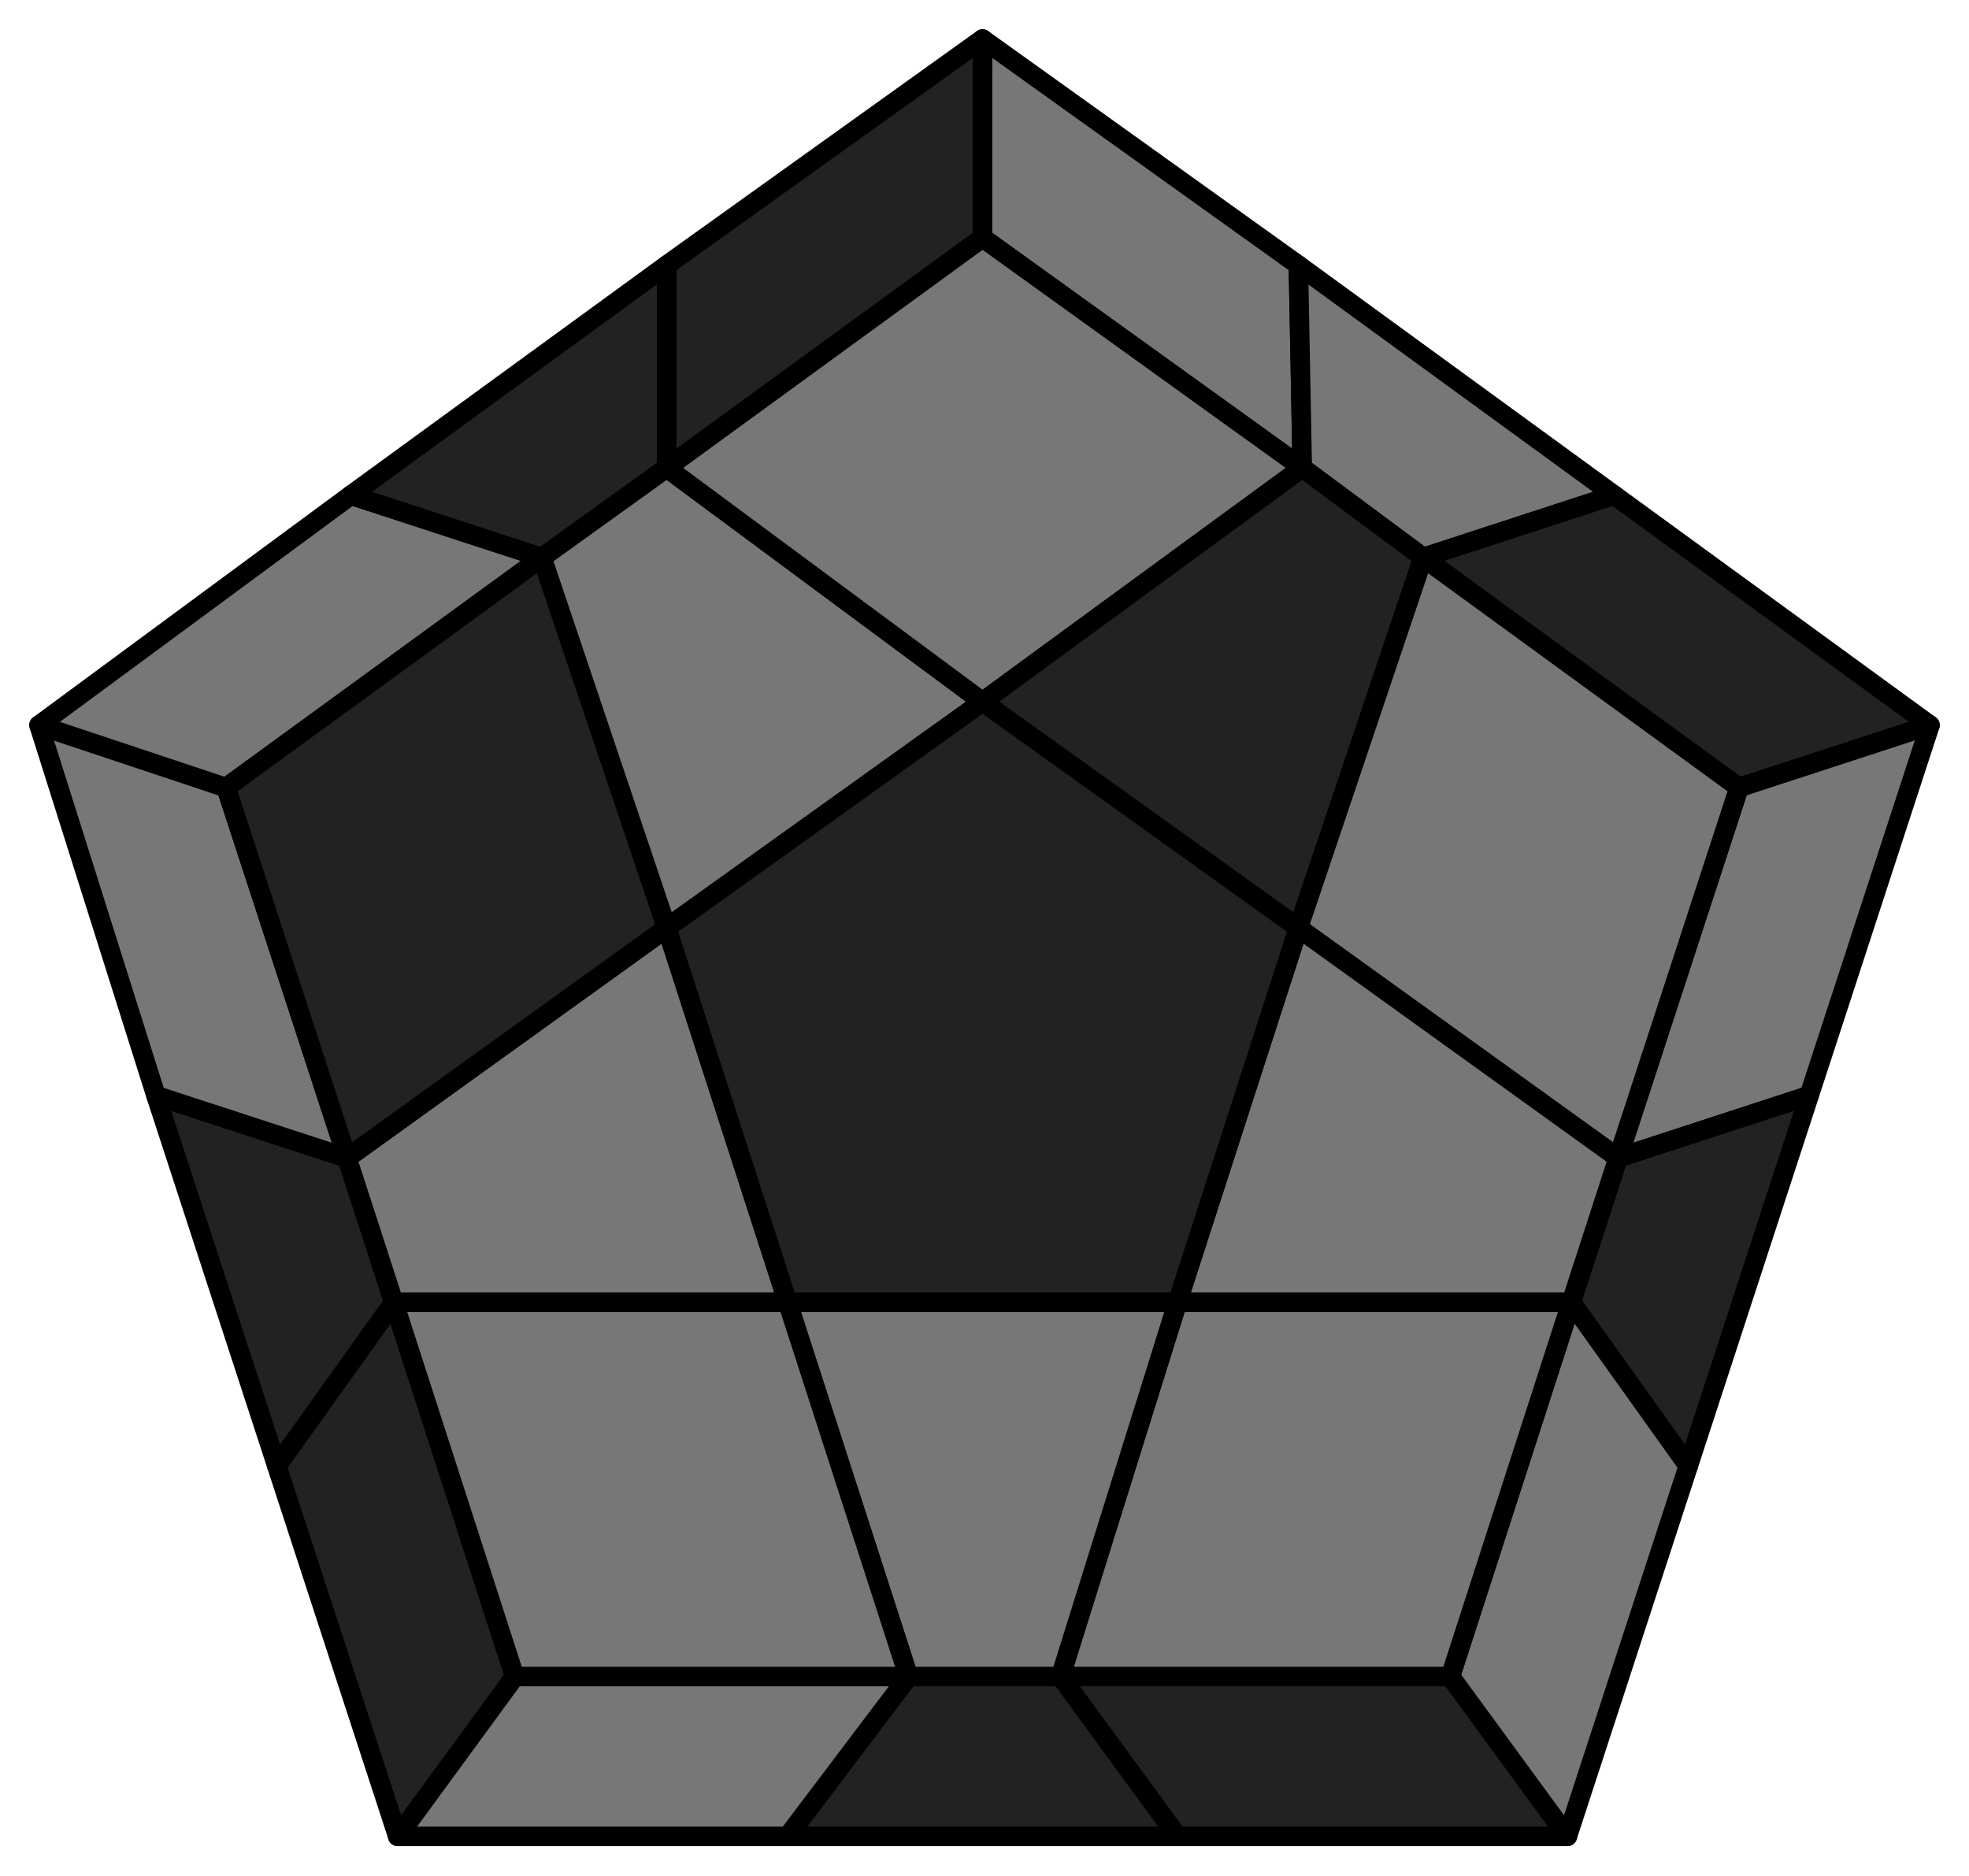
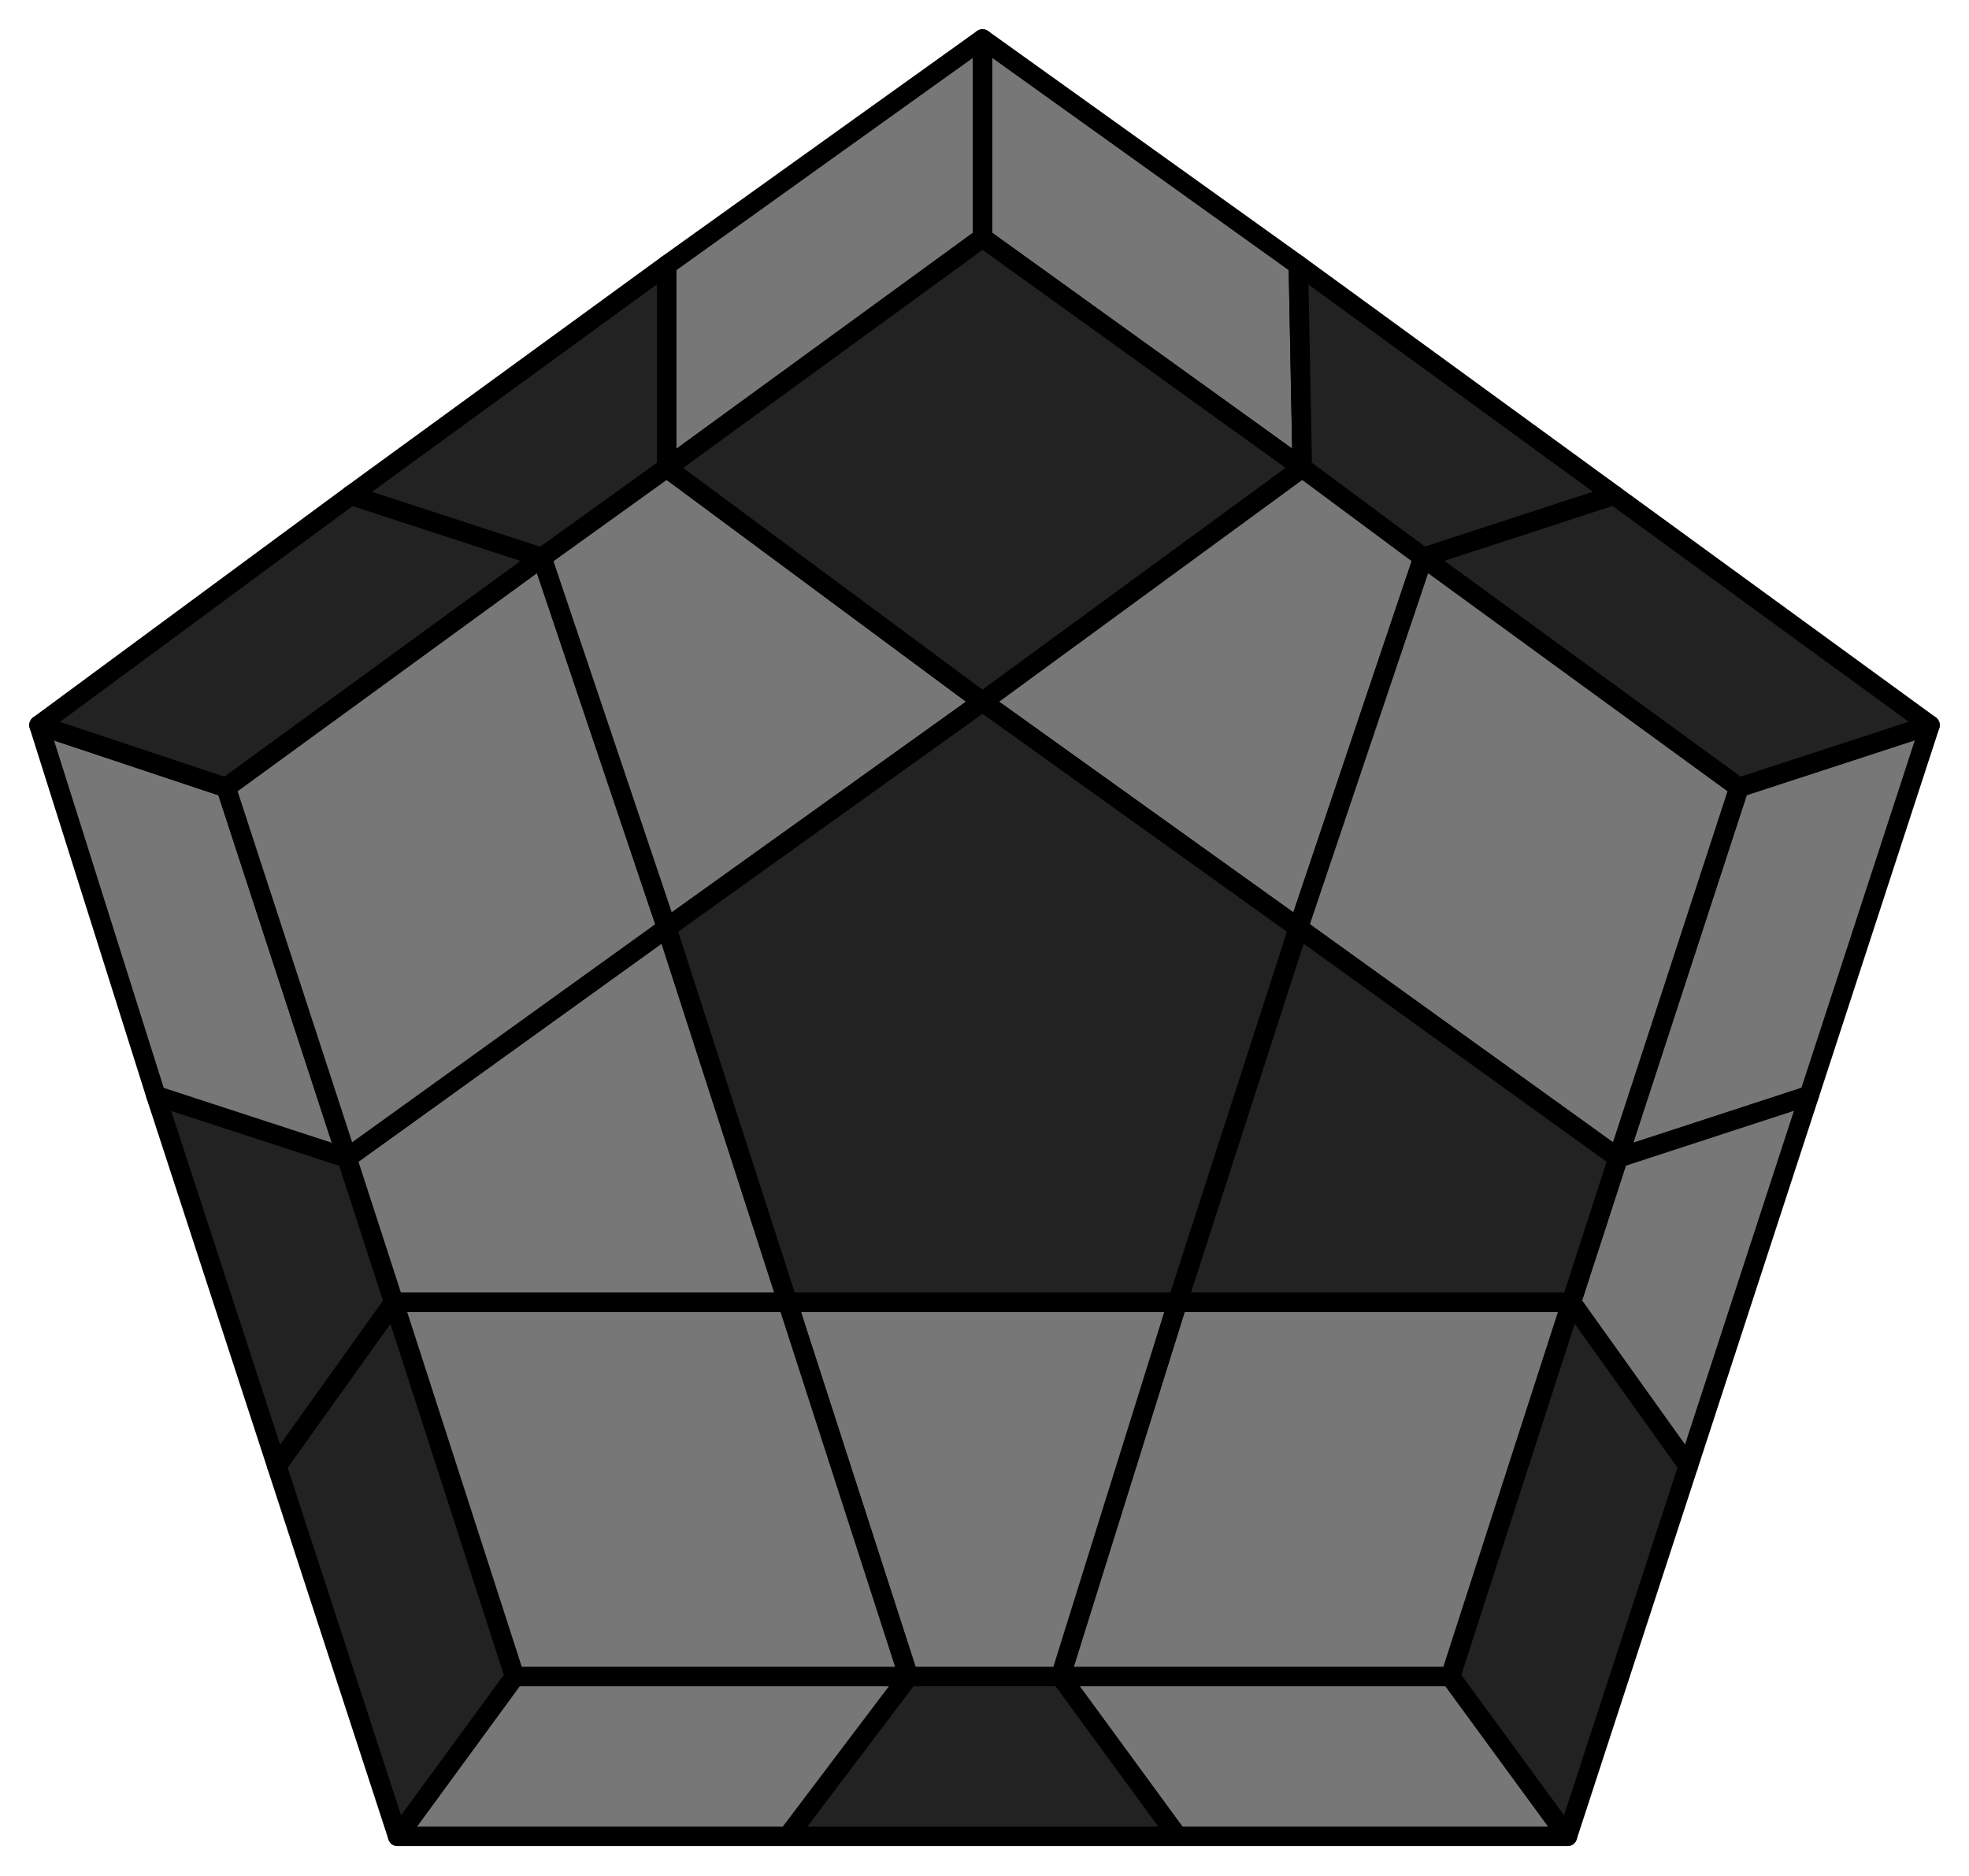
<svg xmlns="http://www.w3.org/2000/svg" id="239" width="505" height="481">
  <style>
polygon { stroke: black; stroke-width: 5px; stroke-linejoin: round;}
.light {fill: #777;}
.dark {fill: #222;}
</style>
-   <polygon class="dark" points="402 471 302 471 272 430 372 430" />
+   <polygon class="light" points="402 471 302 471 272 430 372 430" />
  <polygon class="dark" points="302 471 202 471 233 430 272 430" />
  <polygon class="light" points="202 471 102 471 132 430 233 430" />
  <polygon class="dark" points="102 471 71 376 101 334 132 430" />
  <polygon class="dark" points="71 376 40 281 89 297 101 334" />
  <polygon class="light" points="40 281 10 186 58 202 89 297" />
-   <polygon class="light" points="10 186 90 127 139 143 58 202" />
+   <polygon class="dark" points="10 186 90 127 139 143 58 202" />
  <polygon class="dark" points="90 127 171 68 171 120 139 143" />
-   <polygon class="dark" points="171 68 252 10 252 61 171 120" />
+   <polygon class="light" points="171 68 252 10 252 61 171 120" />
  <polygon class="light" points="252 10 333 68 334 120 252 61" />
-   <polygon class="light" points="333 68 414 127 365 143 334 120" />
+   <polygon class="dark" points="333 68 414 127 365 143 334 120" />
  <polygon class="dark" points="414 127 495 186 446 202 365 143" />
  <polygon class="light" points="495 186 464 281 415 297 446 202" />
-   <polygon class="dark" points="464 281 433 376 403 334 415 297" />
-   <polygon class="light" points="433 376 402 471 372 430 403 334" />
+   <polygon class="light" points="464 281 433 376 403 334 415 297" />
+   <polygon class="dark" points="433 376 402 471 372 430 403 334" />
  <polygon class="light" points="372 430 272 430 302 334 403 334" />
  <polygon class="light" points="272 430 233 430 202 334 302 334" />
  <polygon class="light" points="132 430 101 334 202 334 233 430" />
  <polygon class="light" points="101 334 89 297 171 238 202 334" />
-   <polygon class="dark" points="58 202 139 143 171 238 89 297" />
+   <polygon class="light" points="58 202 139 143 171 238 89 297" />
  <polygon class="light" points="139 143 171 120 252 180 171 238" />
-   <polygon class="light" points="252 61 334 120 252 180 171 120" />
-   <polygon class="dark" points="334 120 365 143 333 238 252 180" />
+   <polygon class="dark" points="252 61 334 120 252 180 171 120" />
+   <polygon class="light" points="334 120 365 143 333 238 252 180" />
  <polygon class="light" points="446 202 415 297 333 238 365 143" />
-   <polygon class="light" points="415 297 403 334 302 334 333 238" />
+   <polygon class="dark" points="415 297 403 334 302 334 333 238" />
  <polygon class="dark" points="302 334 202 334 171 238 252 180 333 238" />
</svg>
